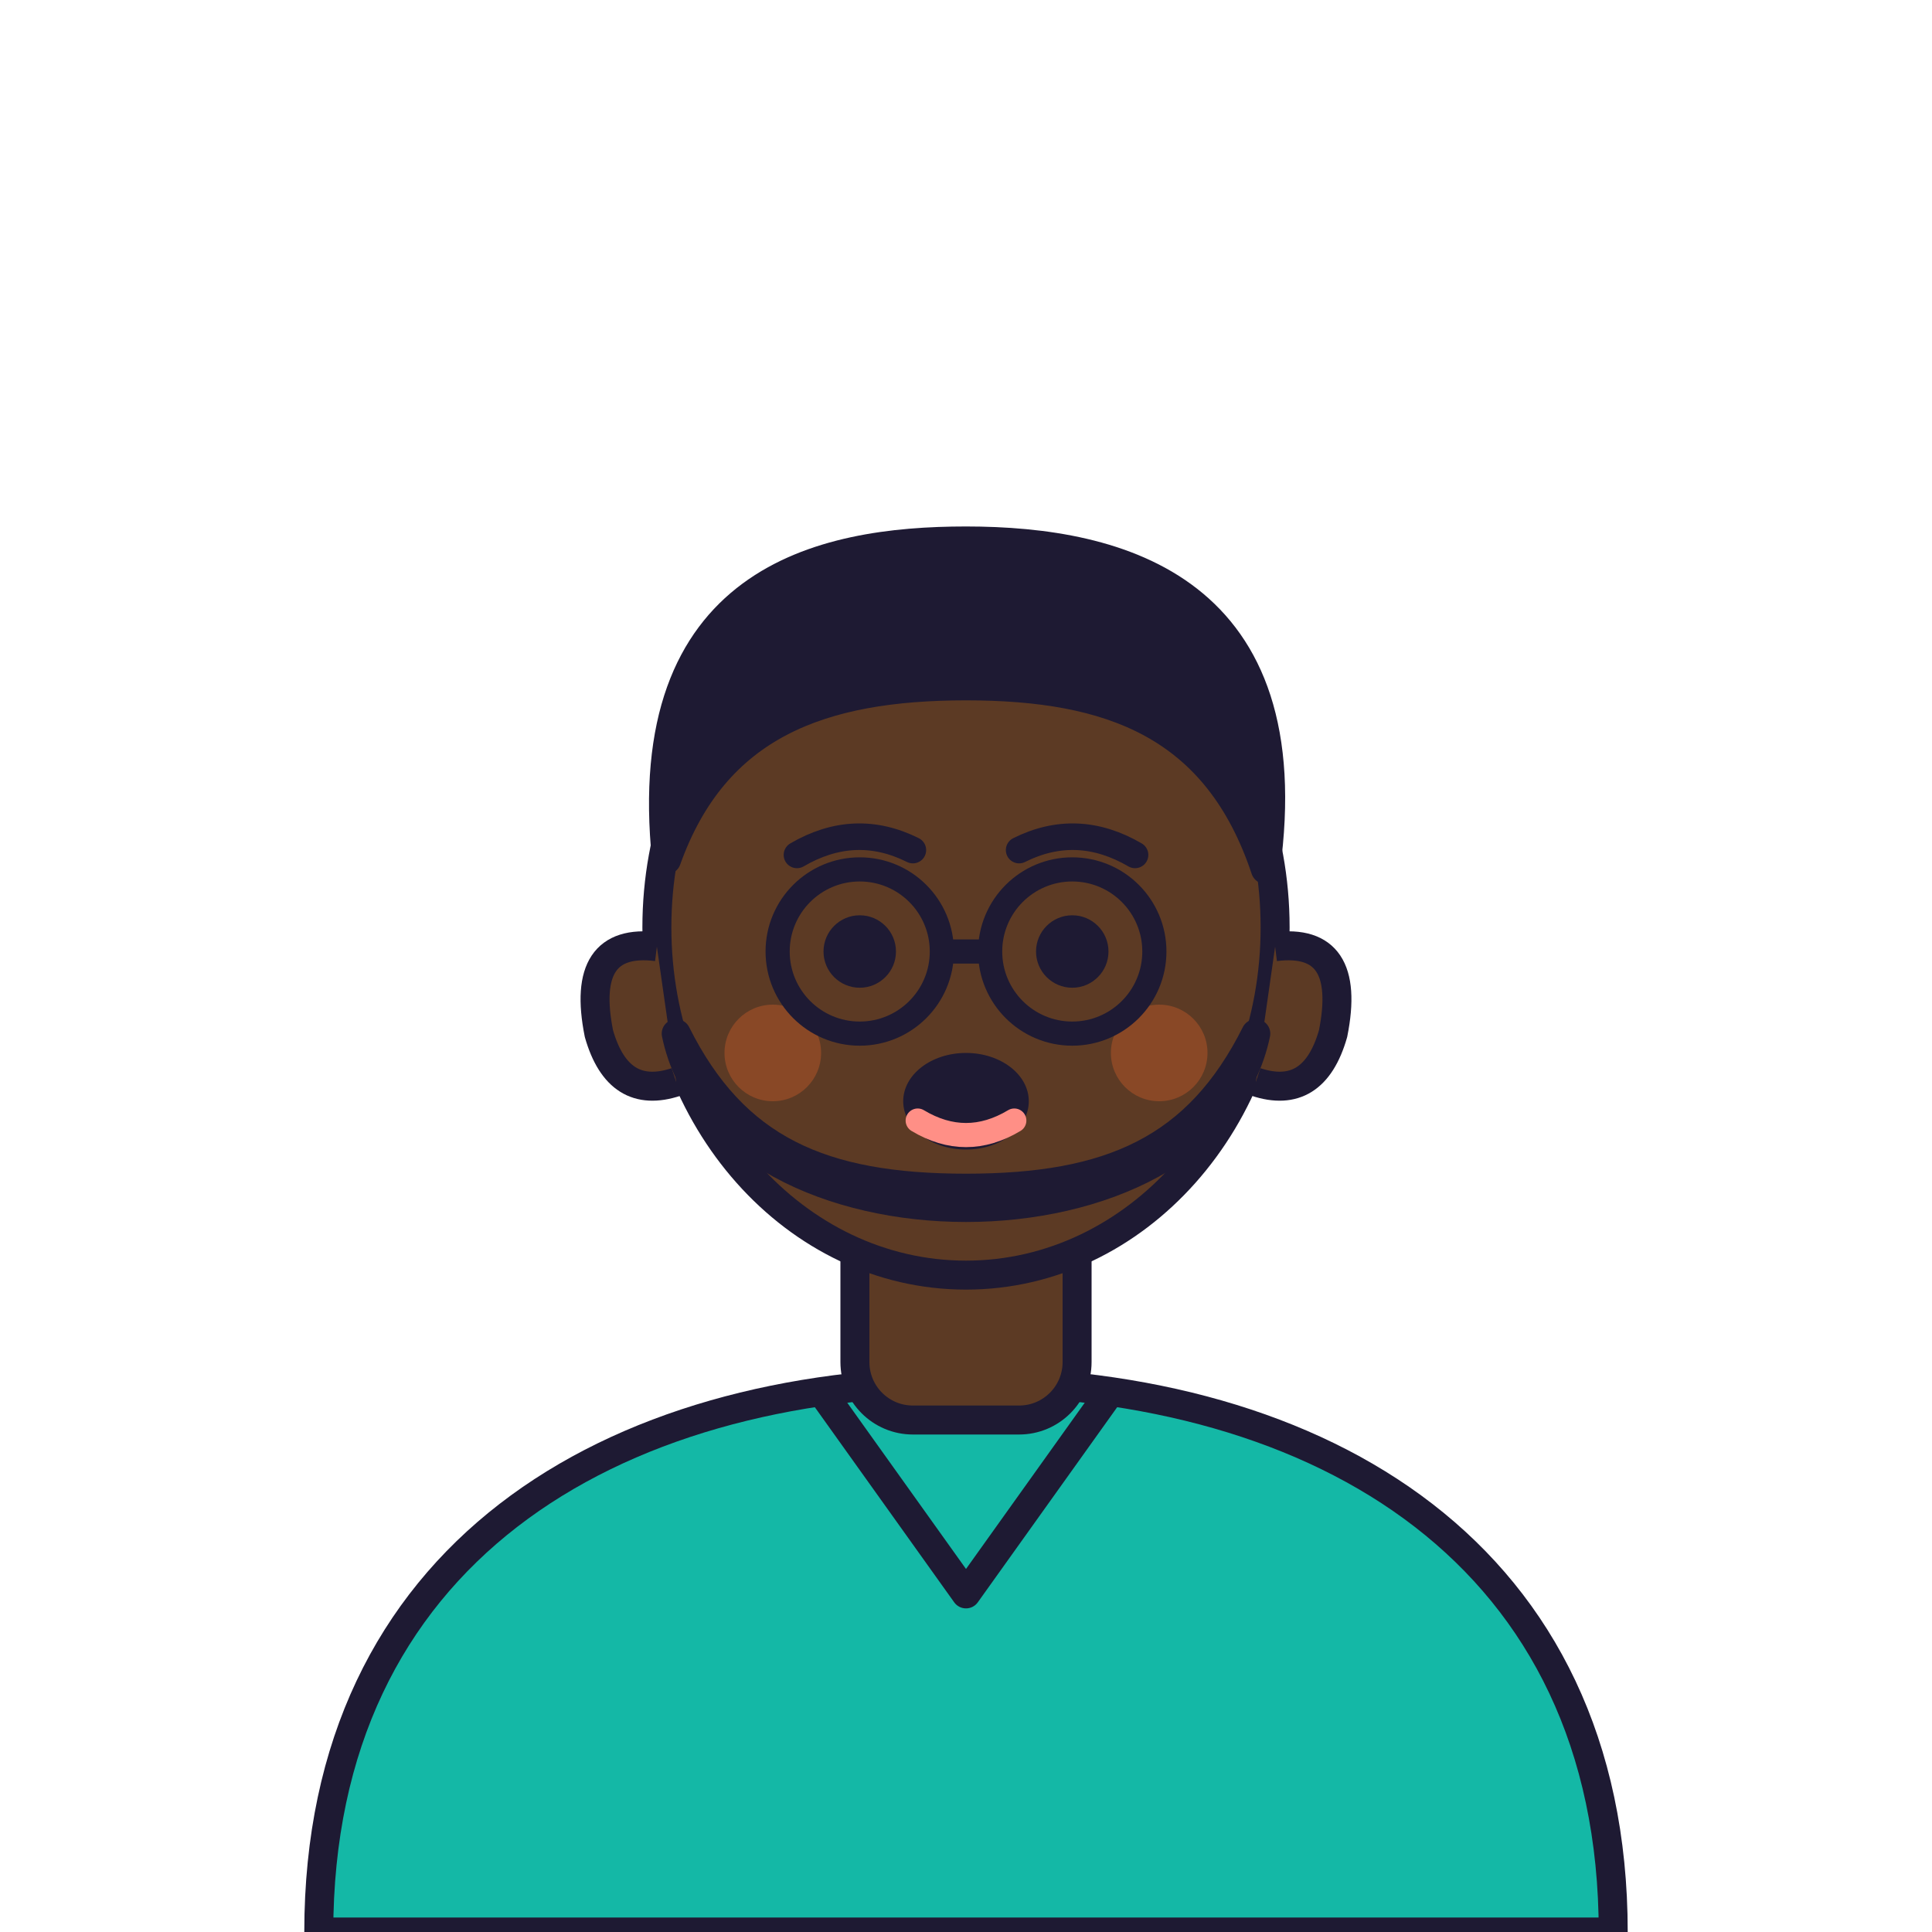
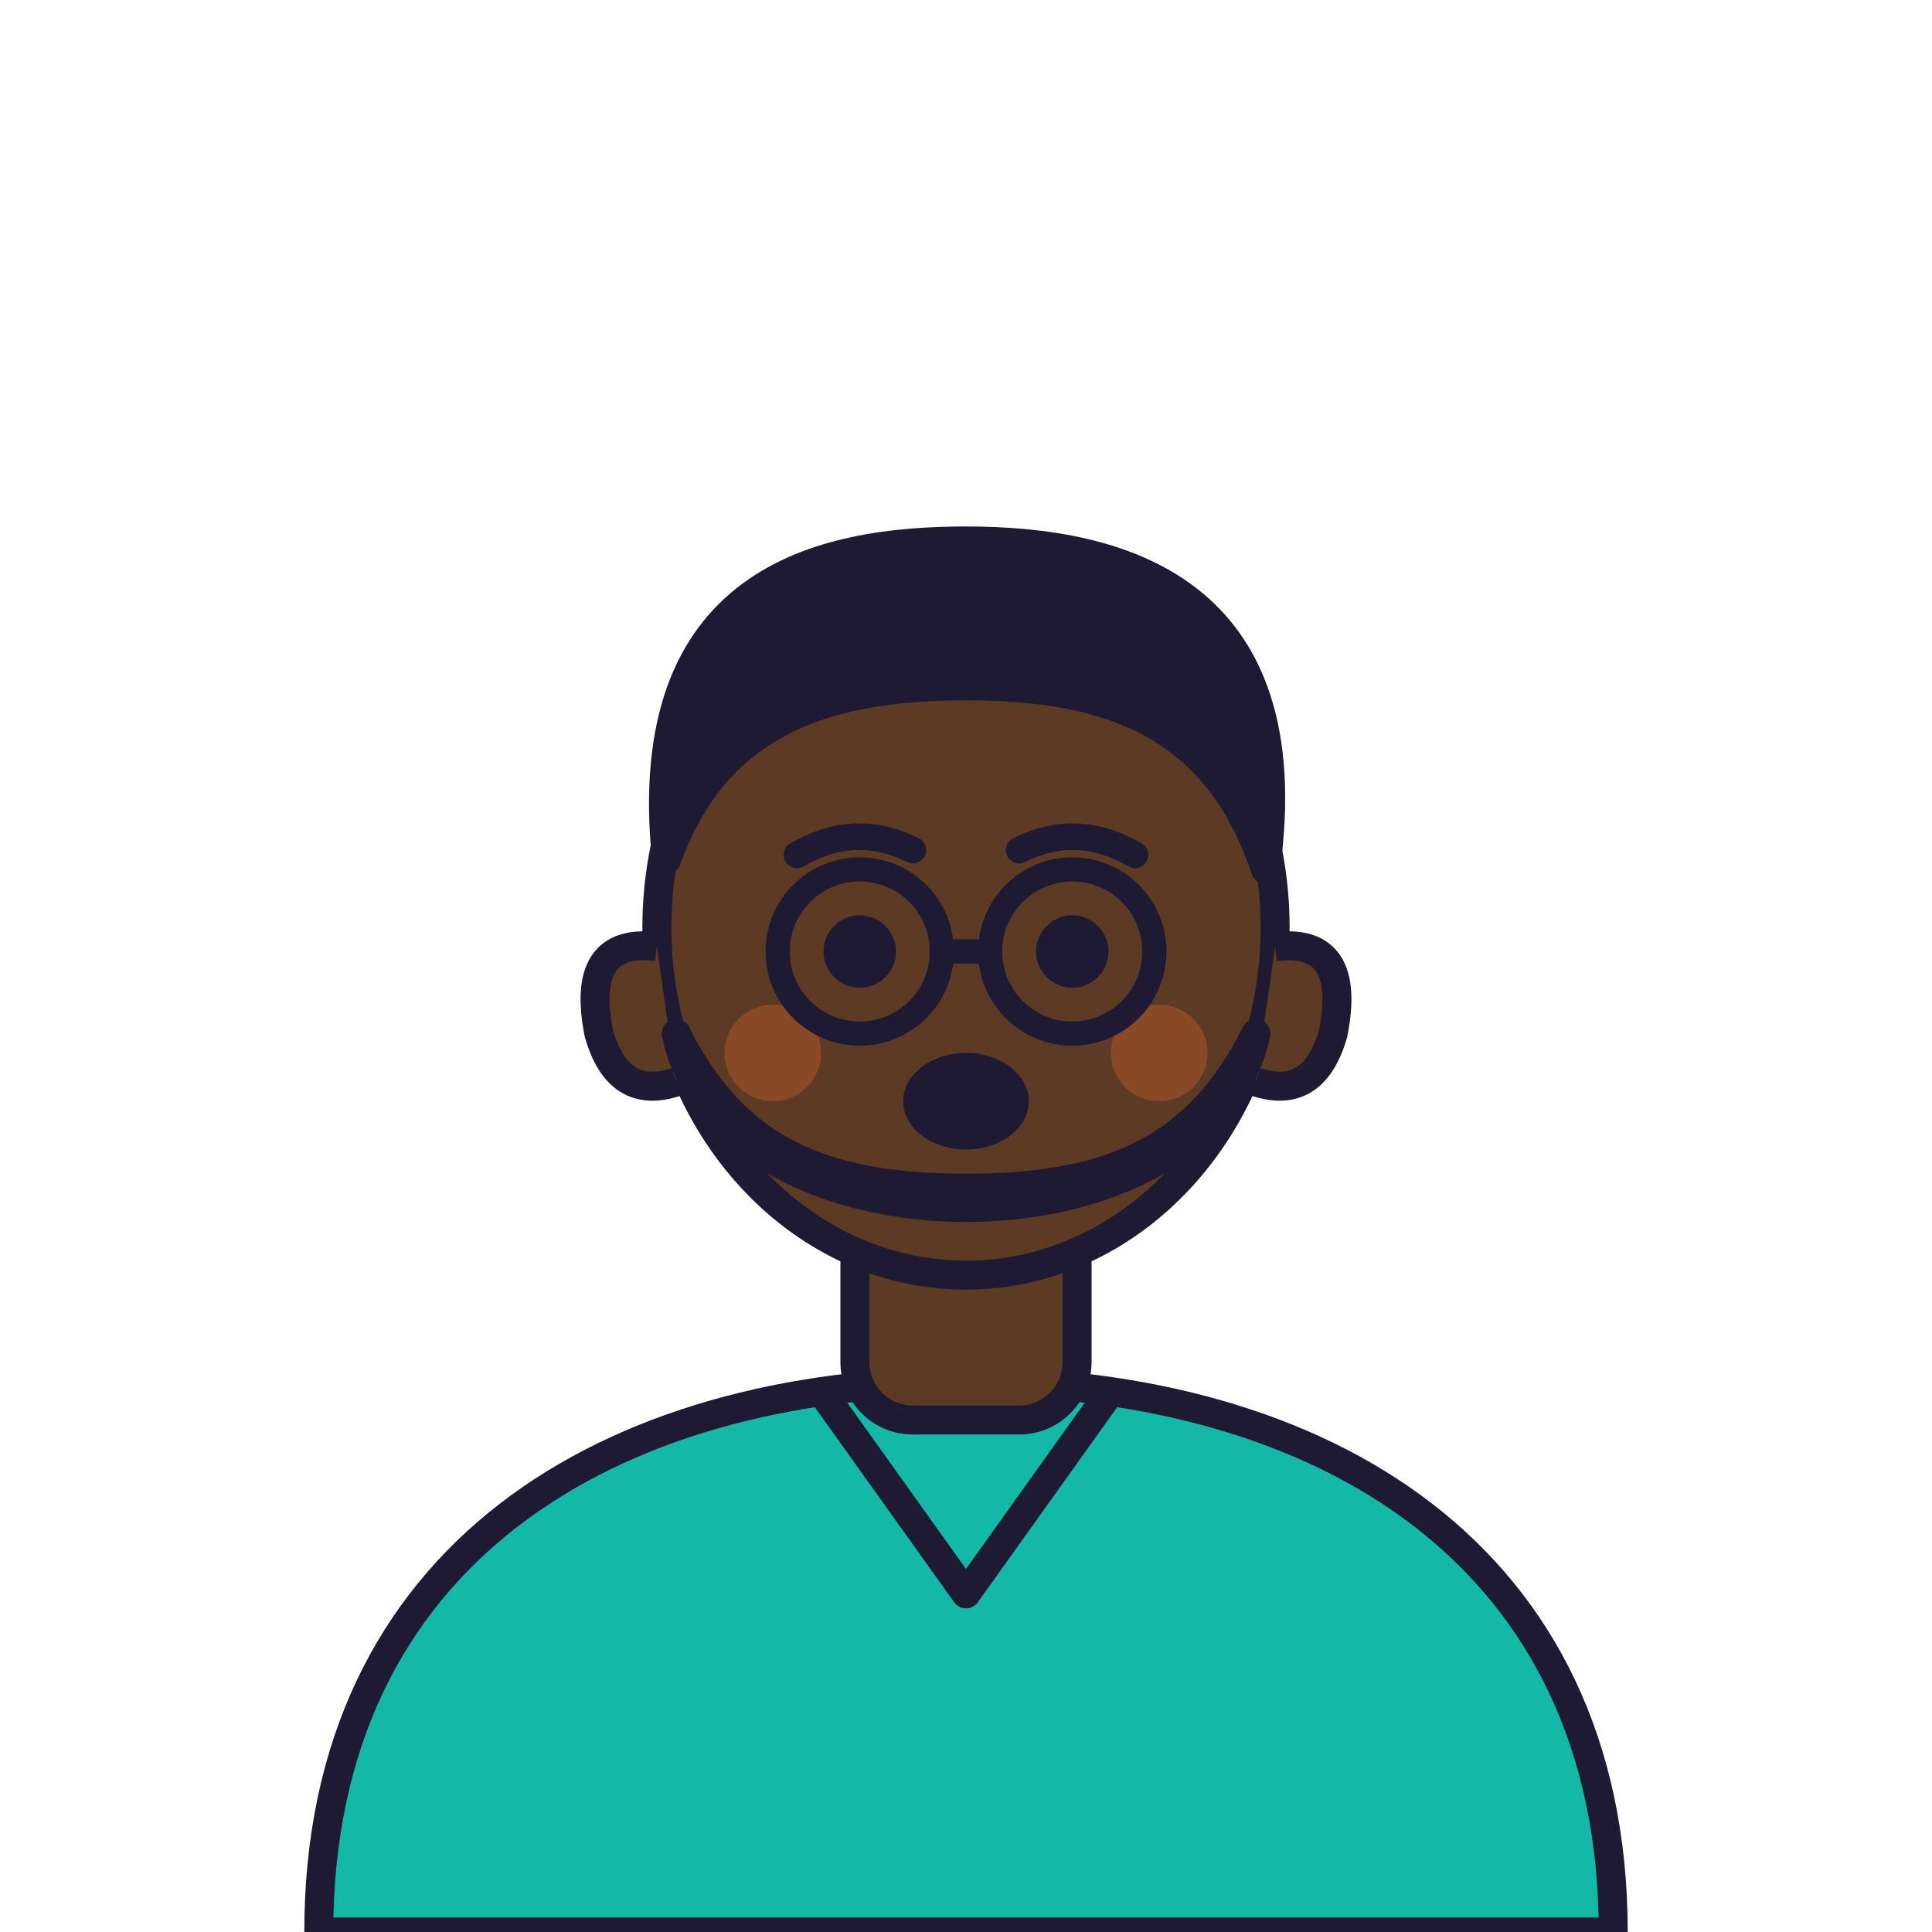
<svg xmlns="http://www.w3.org/2000/svg" viewBox="0 0 400 400" width="400" height="400">
  <path d="M66 400 C66 322 126 286 200 286 C274 286 334 322 334 400 Z" fill="#14b8a6" stroke="#1e1a33" stroke-width="6" stroke-linejoin="round" />
  <path d="M170 288 L200 330 L230 288" fill="none" stroke="#1e1a33" stroke-width="6" stroke-linejoin="round" />
  <rect x="177" y="244" width="46" height="50" rx="12" fill="#5c3a24" stroke="#1e1a33" stroke-width="6" />
  <ellipse cx="200" cy="192" rx="64" ry="72" fill="#5c3a24" stroke="#1e1a33" stroke-width="6" />
  <path d="M136 196 q-16 -2 -12 18 q4 14 16 10" fill="#5c3a24" stroke="#1e1a33" stroke-width="6" stroke-linejoin="round" />
  <path d="M264 196 q16 -2 12 18 q-4 14 -16 10" fill="#5c3a24" stroke="#1e1a33" stroke-width="6" stroke-linejoin="round" />
  <path d="M138 178 C132 120 170 112 200 112 C232 112 270 122 262 180 C252 150 230 142 200 142 C170 142 148 150 138 178 Z" fill="#1e1a33" stroke="#1e1a33" stroke-width="6" stroke-linejoin="round" />
  <path d="M140 214 C150 262 250 262 260 214 C248 238 230 246 200 246 C170 246 152 238 140 214 Z" fill="#1e1a33" stroke="#1e1a33" stroke-width="6" stroke-linejoin="round" />
  <circle cx="160" cy="218" r="10" fill="#ff6a2b" opacity="0.28" />
  <circle cx="240" cy="218" r="10" fill="#ff6a2b" opacity="0.28" />
  <circle cx="178" cy="197" r="7.5" fill="#1e1a33" />
  <circle cx="222" cy="197" r="7.5" fill="#1e1a33" />
  <path d="M165 177 q12 -7 24 -1" fill="none" stroke="#1e1a33" stroke-width="5.5" stroke-linecap="round" stroke-linejoin="round" />
  <path d="M211 176 q12 -6 24 1" fill="none" stroke="#1e1a33" stroke-width="5.5" stroke-linecap="round" stroke-linejoin="round" />
  <ellipse cx="200" cy="228" rx="13" ry="10" fill="#1e1a33" />
-   <path d="M190 232 q10 6 20 0" fill="none" stroke="#ff8f86" stroke-width="5" stroke-linecap="round" />
  <g fill="none" stroke="#1e1a33" stroke-width="5">
    <circle cx="178" cy="197" r="17" />
    <circle cx="222" cy="197" r="17" />
    <path d="M195 197 h10" />
  </g>
</svg>
